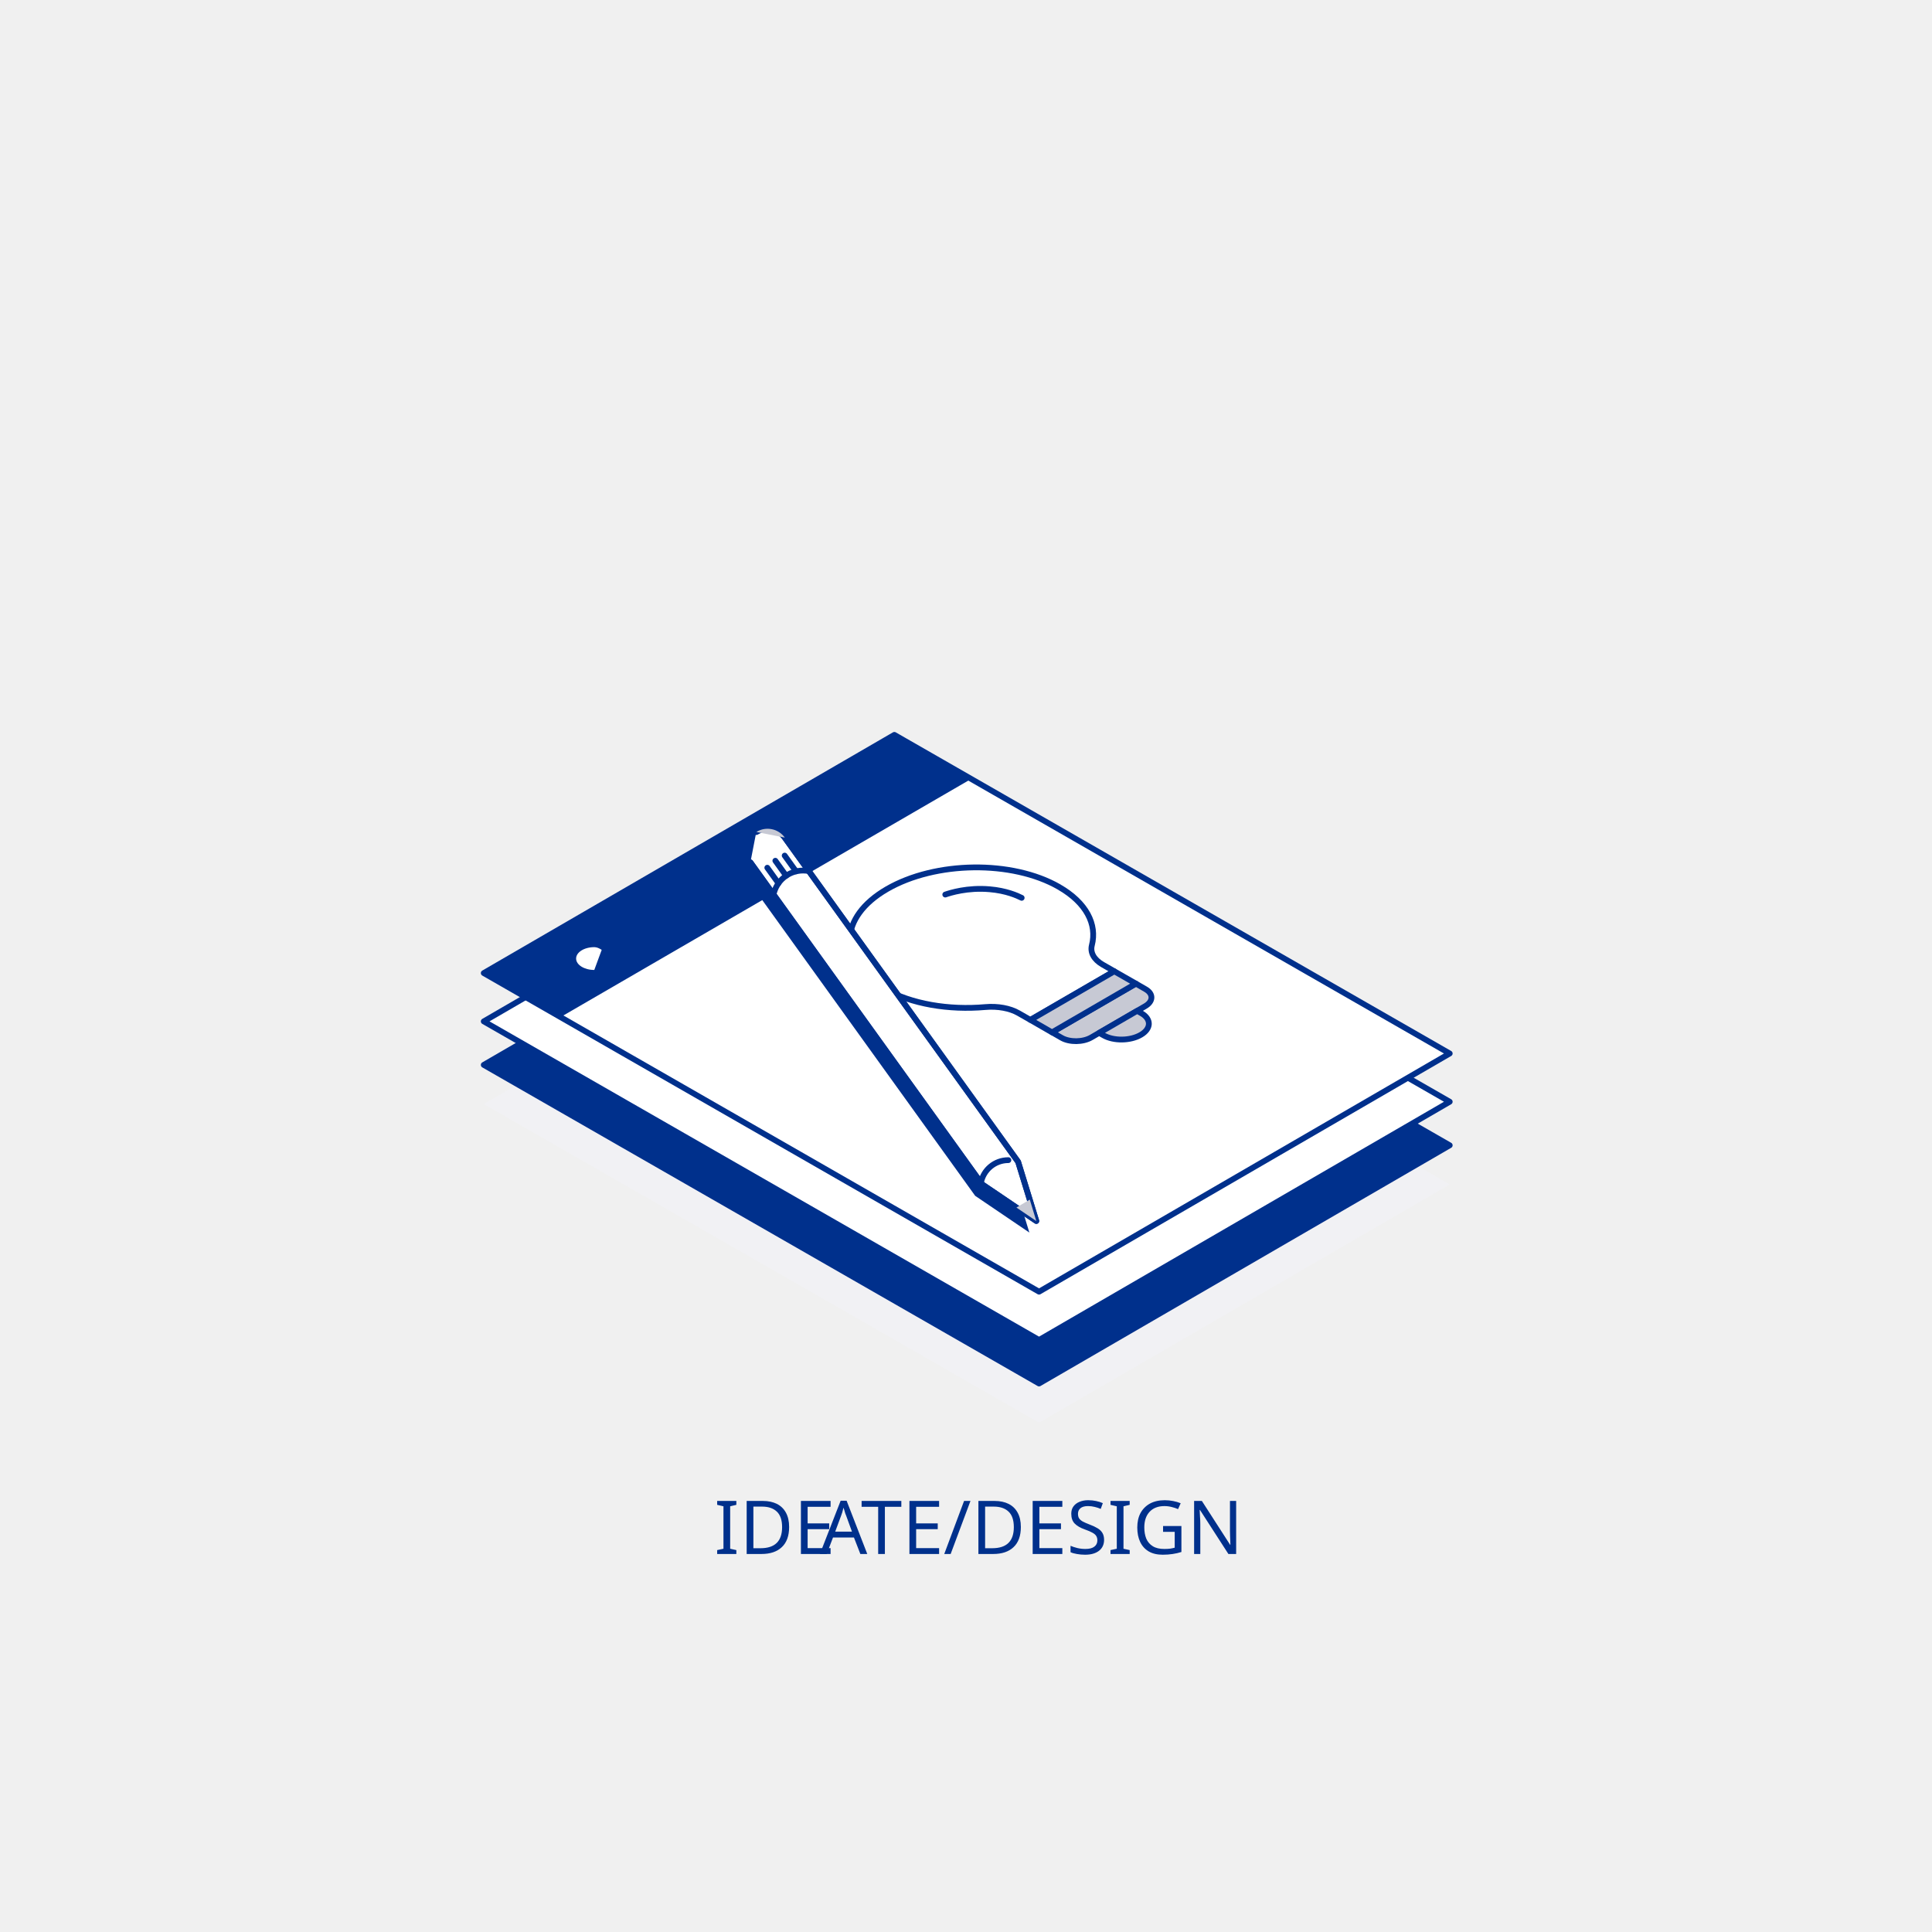
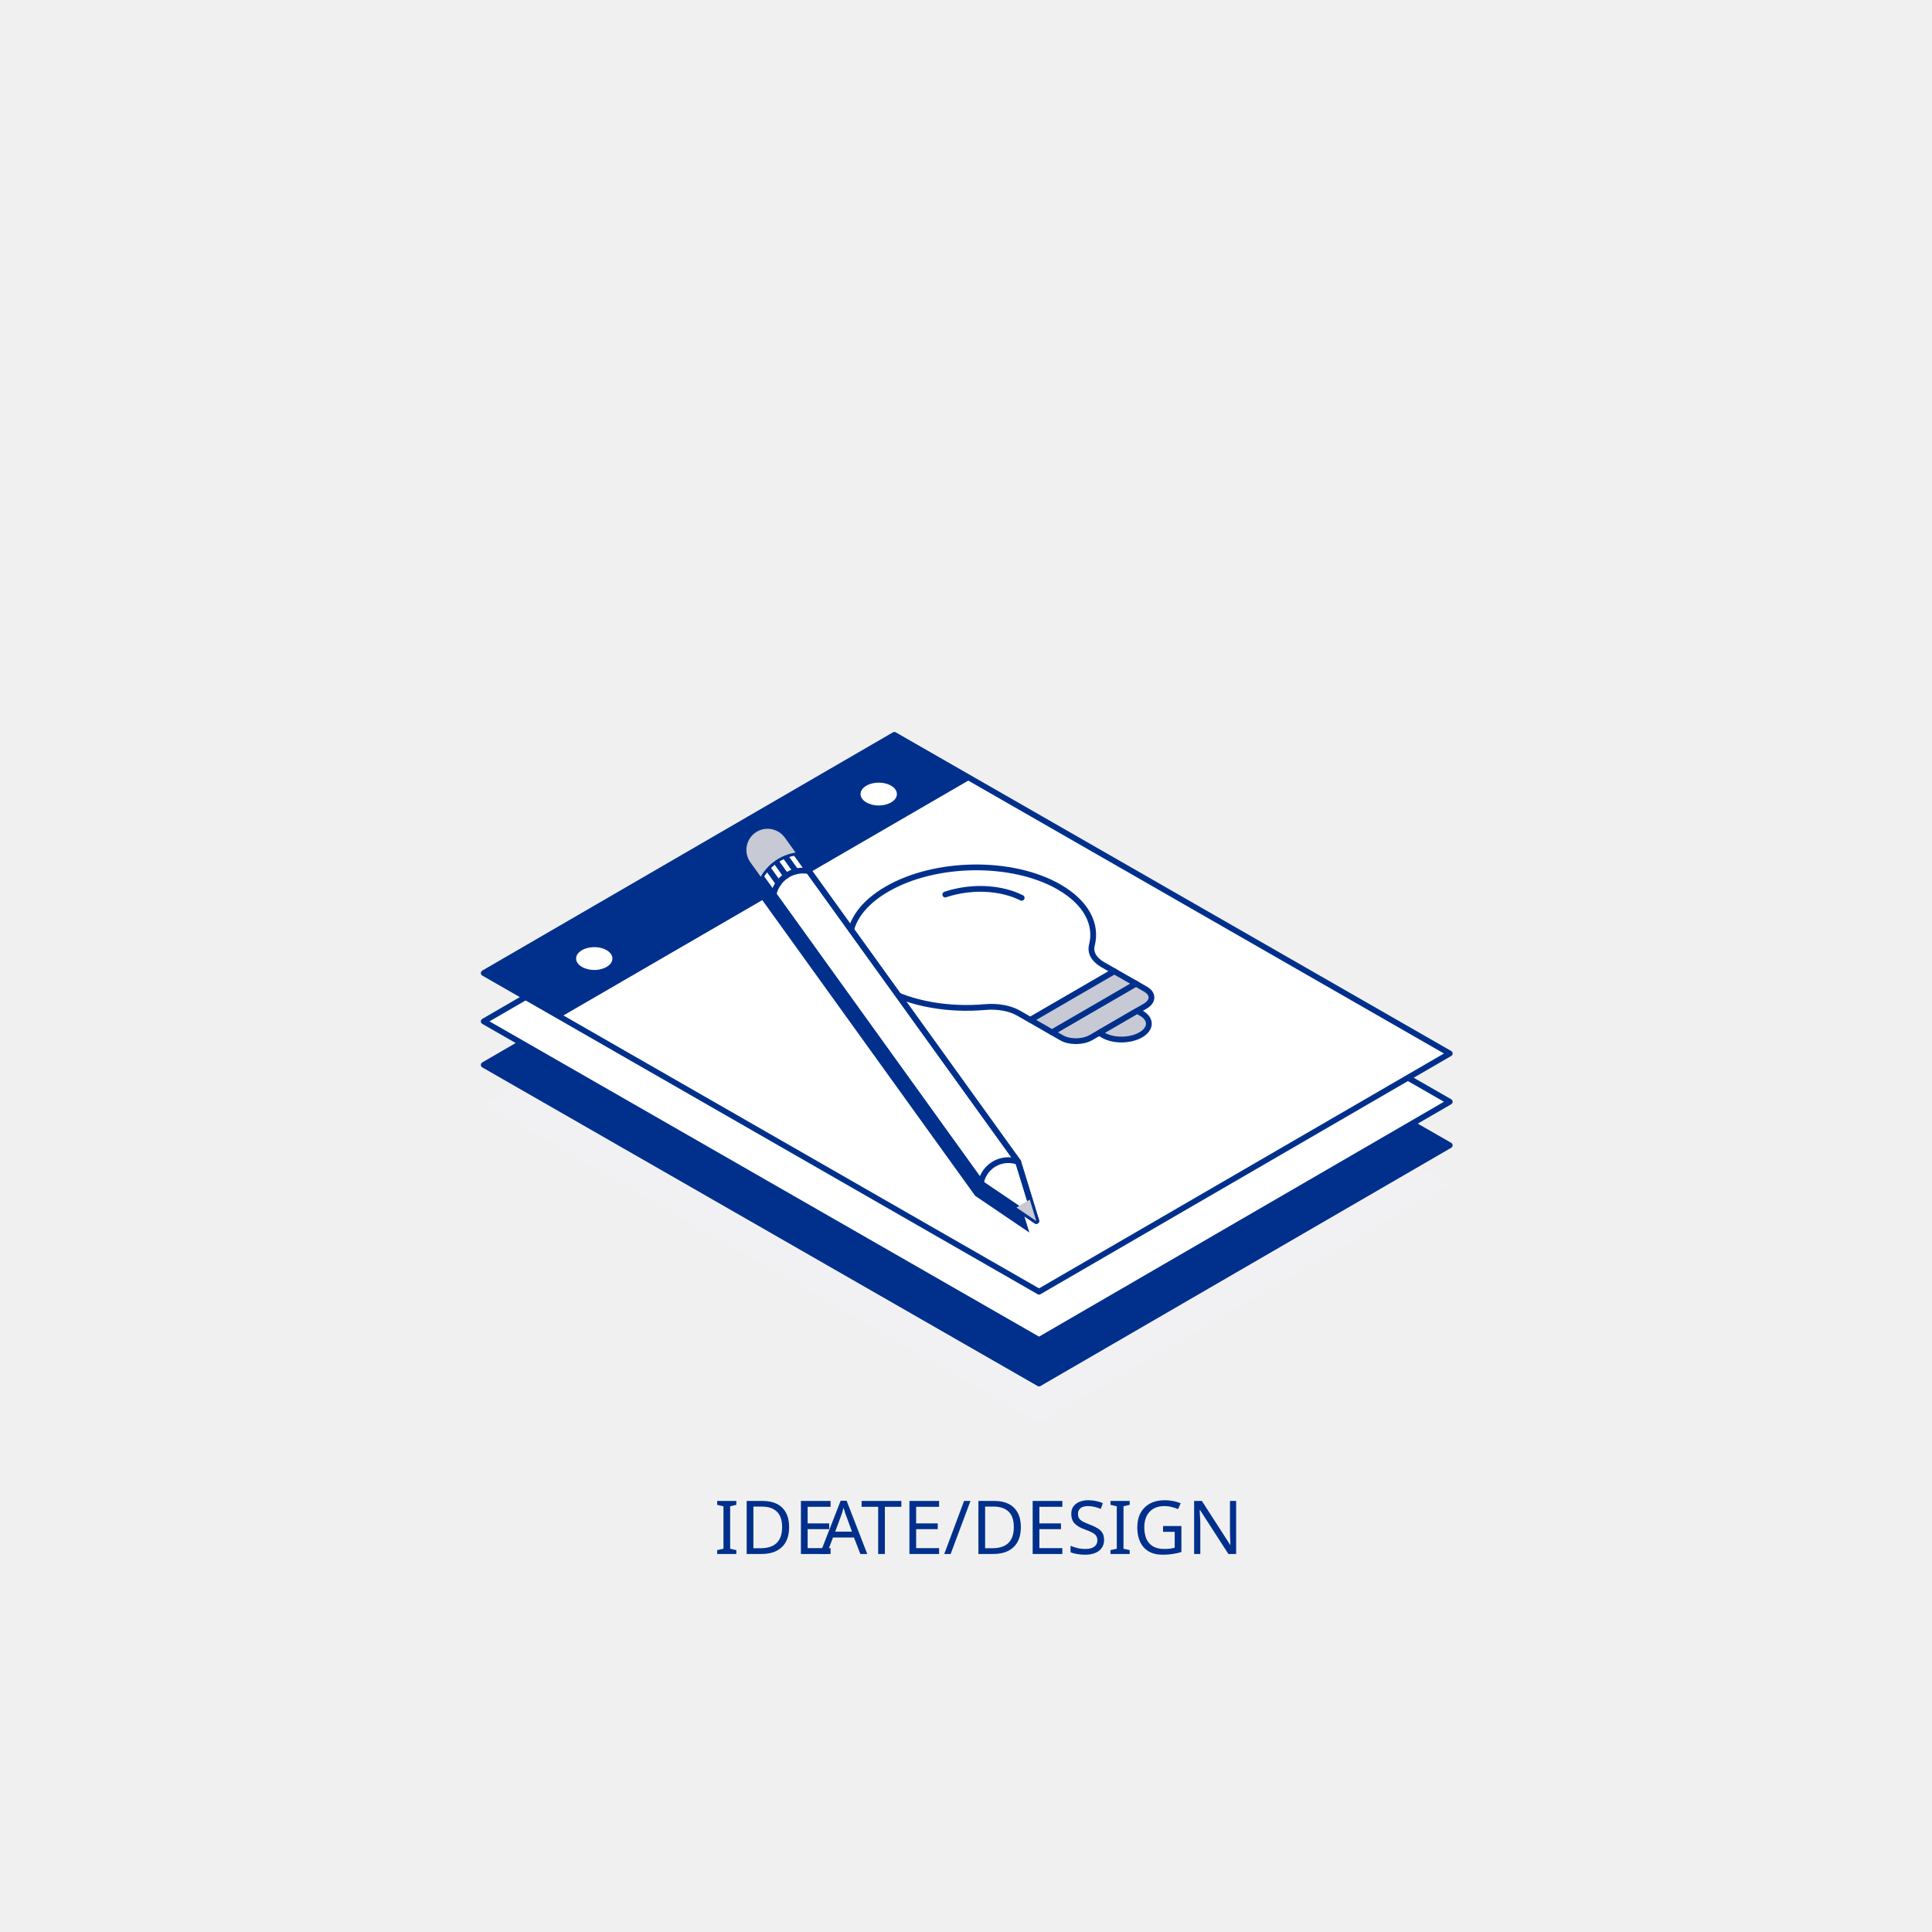
<svg xmlns="http://www.w3.org/2000/svg" id="Layer_1_copy_2" data-name="Layer 1 copy 2" viewBox="0 0 288 288">
  <defs>
    <style>
      .cls-1 {
        fill: #c7c9d4;
      }

      .cls-2 {
        fill: #fff;
      }

      .cls-3, .cls-4, .cls-5 {
        fill: #00308c;
      }

      .cls-3, .cls-6 {
        stroke: #00308c;
        stroke-linecap: round;
        stroke-linejoin: round;
        stroke-width: .86px;
      }

      .cls-7 {
        fill: #f1f1f4;
      }

      .cls-5 {
        font-family: DIN2014-Regular, 'DIN 2014';
        font-size: 11.08px;
      }

      .cls-8 {
        letter-spacing: -.03em;
      }

      .cls-6 {
        fill: none;
      }
    </style>
  </defs>
  <text class="cls-5" transform="translate(106.47 231.65)">
    <tspan x="0" y="0">IDE</tspan>
    <tspan class="cls-8" x="15.75" y="0">A</tspan>
    <tspan x="21.86" y="0">TE/DESIGN</tspan>
  </text>
  <polygon id="Pad_Shadow" data-name="Pad Shadow" class="cls-7" points="216.11 176.56 133.32 129.07 72.11 164.58 154.89 212.07 216.11 176.56" />
  <polygon id="Pad_Bottom" data-name="Pad Bottom" class="cls-3" points="216.11 170.728 133.32 123.238 72.11 158.741 154.89 206.238 216.11 170.728" />
  <g id="Pad_Middle" data-name="Pad Middle">
    <polygon class="cls-2" points="216.11 164.235 133.32 116.745 72.11 152.255 154.89 199.745 216.11 164.235" />
    <polygon class="cls-6" points="216.11 164.235 133.32 116.745 72.11 152.255 154.89 199.745 216.11 164.235" />
  </g>
  <g id="Pad_Top" data-name="Pad Top">
    <polygon class="cls-2" points="216.11 157.041 133.32 109.544 72.11 145.054 154.89 192.551 216.11 157.041" />
    <polygon class="cls-6" points="216.11 157.041 133.32 109.544 72.11 145.054 154.89 192.551 216.11 157.041" />
-     <path class="cls-4" d="M133.32,109.54l-61.22,35.51,11.46,6.57,61.22,-35.51,-11.46,-6.57ZM88.59,144.59c-1.49,0.00,-2.71,-0.76,-2.71,-1.70s1.21,-1.70,2.71,-1.70,2.70,2.70,1.70,-1.21,1.70,-2.70,1.70M130.99,120.07c-1.49,0.00,-2.71,-0.76,-2.71,-1.70s1.21,-1.70,2.71,-1.70,2.71,2.71,1.70,-1.21,1.70,-2.71,1.70" />
+     <path class="cls-4" d="M133.32,109.54l-61.22,35.51 11.46,6.57 61.22,-35.51 -11.46,-6.57ZM88.59,144.59c-1.49,0.00,-2.71,-0.76,-2.71,-1.70s1.21,-1.70,2.71,-1.70 2.70,0.76,2.70,1.70 -1.21,1.70,-2.70,1.70M130.99,120.07c-1.49,0.00,-2.71,-0.76,-2.71,-1.70s1.21,-1.70,2.71,-1.70 2.71,0.76,2.71,1.70 -1.21,1.70,-2.71,1.70" />
  </g>
  <g id="Bulb_One">
    <path class="cls-1" d="M169.33,146.63l1.44.83c1.2.69,1.16,1.83-.08,2.54l-8.02,4.65c-1.24.72-3.21.74-4.41.06l-1.44-.83,12.51-7.25Z" />
    <path class="cls-6" d="M169.33,146.63l1.44.83c1.2.69,1.16,1.83-.08,2.54l-8.02,4.65c-1.24.72-3.21.74-4.41.06l-1.44-.83,12.51-7.25Z" />
    <path class="cls-2" d="M157.87,132.22c4.08,2.34,5.7,5.58,4.89,8.7-.27,1.06.31,2.12,1.59,2.86l1.75,1-12.51,7.25-1.75-1c-1.28-.74-3.11-1.07-4.95-.91-5.42.48-11.05-.43-15.13-2.77-6.97-4-6.76-10.64.47-14.82,7.23-4.18,18.66-4.32,25.63-.32" />
    <path class="cls-6" d="M157.87,132.22c4.08,2.34,5.7,5.58,4.89,8.7-.27,1.06.31,2.12,1.59,2.86l1.75,1-12.51,7.25-1.75-1c-1.28-.74-3.11-1.07-4.95-.91-5.42.48-11.05-.43-15.13-2.77-6.97-4-6.76-10.64.47-14.82,7.23-4.18,18.66-4.32,25.63-.32Z" />
    <polygon class="cls-1" points="153.61 152.04 166.11 144.79 169.33 146.63 156.82 153.89 153.61 152.04" />
    <polygon class="cls-6" points="153.61 152.04 166.11 144.79 169.33 146.63 156.82 153.89 153.61 152.04" />
    <path class="cls-1" d="M169.52,150.69l.63.36c.76.43,1.12,1.01,1.11,1.59-.02.58-.42,1.17-1.2,1.62-1.56.91-4.06.94-5.57.07l-.63-.36,5.67-3.29Z" />
    <path class="cls-6" d="M169.52,150.69l.63.36c.76.43,1.12,1.01,1.11,1.59-.02.58-.42,1.17-1.2,1.62-1.56.91-4.06.94-5.57.07l-.63-.36,5.67-3.29Z" />
    <path class="cls-2" d="M140.91,133.35c.73-.25,3.31-1.08,6.62-.79,2.47.21,4.09.94,4.77,1.28" />
    <path class="cls-6" d="M140.91,133.35c.73-.25,3.31-1.08,6.62-.79,2.47.21,4.09.94,4.77,1.28" />
  </g>
  <g id="Pencil">
    <polygon class="cls-4" points="116.44 127.256 110.947 130.446 145.367 178.259 153.447 183.736 150.74 174.909 116.44 127.256" />
-     <path class="cls-2" d="M111.86,128.55l34.54,47.99,8.08,5.47,-2.71,-8.82,-34.79,-48.33c-0.97,-1.35,-2.82,-1.72,-4.24,-0.84,-1.55,-1.96,3.04,-0.89,4.53" />
-     <path class="cls-6" d="M111.86,128.55l34.54,47.99,8.08,5.47,-2.71,-8.82,-34.79,-48.33c-0.97,-1.35,-2.82,-1.72,-4.24,-0.84,-1.55,-1.96,3.04,-0.89,4.53Z" />
-     <path class="cls-6" d="M146.23,176.30c0.37,-1.92,2.06,-3.36,4.09,-3.36,0.00,1.00,0.09,1.46" />
-     <path class="cls-6" d="M120.58,129.85c-0.28,-0.05,-0.57,-0.08,-0.86,-0.08,-2.17,0.00,-3.98,1.53,-4.41,3.58" />
-     <path class="cls-6" d="M118.60,127.09c-2.23,-4.12,1.71,-5.20,3.60" />
+     <path class="cls-2" d="M111.86,128.55l34.54,47.99 8.08,5.47 -2.71,-8.82 -34.79,-48.33c-0.97,-1.35,-2.82,-1.72,-4.24,-0.84 -1.55,0.97,-1.96,3.04,-0.89,4.53" />
+     <path class="cls-6" d="M111.86,128.55l34.54,47.99 8.08,5.47 -2.71,-8.82 -34.79,-48.33c-0.97,-1.35,-2.82,-1.72,-4.24,-0.84 -1.55,0.97,-1.96,3.04,-0.89,4.53Z" />
+     <path class="cls-6" d="M146.23,176.30c0.37,-1.92,2.06,-3.36,4.09,-3.36 0.51,0.00,1.00,0.09,1.46,0.26" />
+     <path class="cls-6" d="M120.58,129.85c-0.28,-0.05,-0.57,-0.08,-0.86,-0.08 -2.17,0.00,-3.98,1.53,-4.41,3.58" />
+     <path class="cls-6" d="M118.60,127.09c-2.23,0.35,-4.12,1.71,-5.20,3.60" />
    <line class="cls-6" x1="116.97" y1="127.54" x2="118.66" y2="129.89" />
    <line class="cls-6" x1="115.58" y1="128.31" x2="117.19" y2="130.55" />
    <line class="cls-6" x1="114.38" y1="129.35" x2="116.05" y2="131.67" />
-     <path class="cls-6" d="M111.86,128.55l34.54,47.99,8.08,5.47,-2.71,-8.82,-34.79,-48.33c-0.97,-1.35,-2.82,-1.72,-4.24,-0.84,-1.55,-1.96,3.04,-0.89,4.53Z" />
+     <path class="cls-6" d="M111.86,128.55l34.54,47.99 8.08,5.47 -2.71,-8.82 -34.79,-48.33c-0.97,-1.35,-2.82,-1.72,-4.24,-0.84 -1.55,0.97,-1.96,3.04,-0.89,4.53Z" />
    <polygon class="cls-1" points="154.48 182.016 153.507 178.819 151.517 180.006 154.48 182.016" />
-     <path class="cls-1" d="M116.99,124.86c-0.97,-1.35,-2.82,-1.72,-4.24,-0.84,-1.55,-1.96,3.04,-0.89,4.53l1.54,2.14c1.07,-1.89,2.97,-3.25,5.20,-3.60l-1.61,-2.23Z" />
+     <path class="cls-1" d="M116.99,124.86c-0.97,-1.35,-2.82,-1.72,-4.24,-0.84 -1.55,0.97,-1.96,3.04,-0.89,4.53l1.54,2.14c1.07,-1.89,2.97,-3.25,5.20,-3.60l-1.61,-2.23Z" />
  </g>
</svg>
